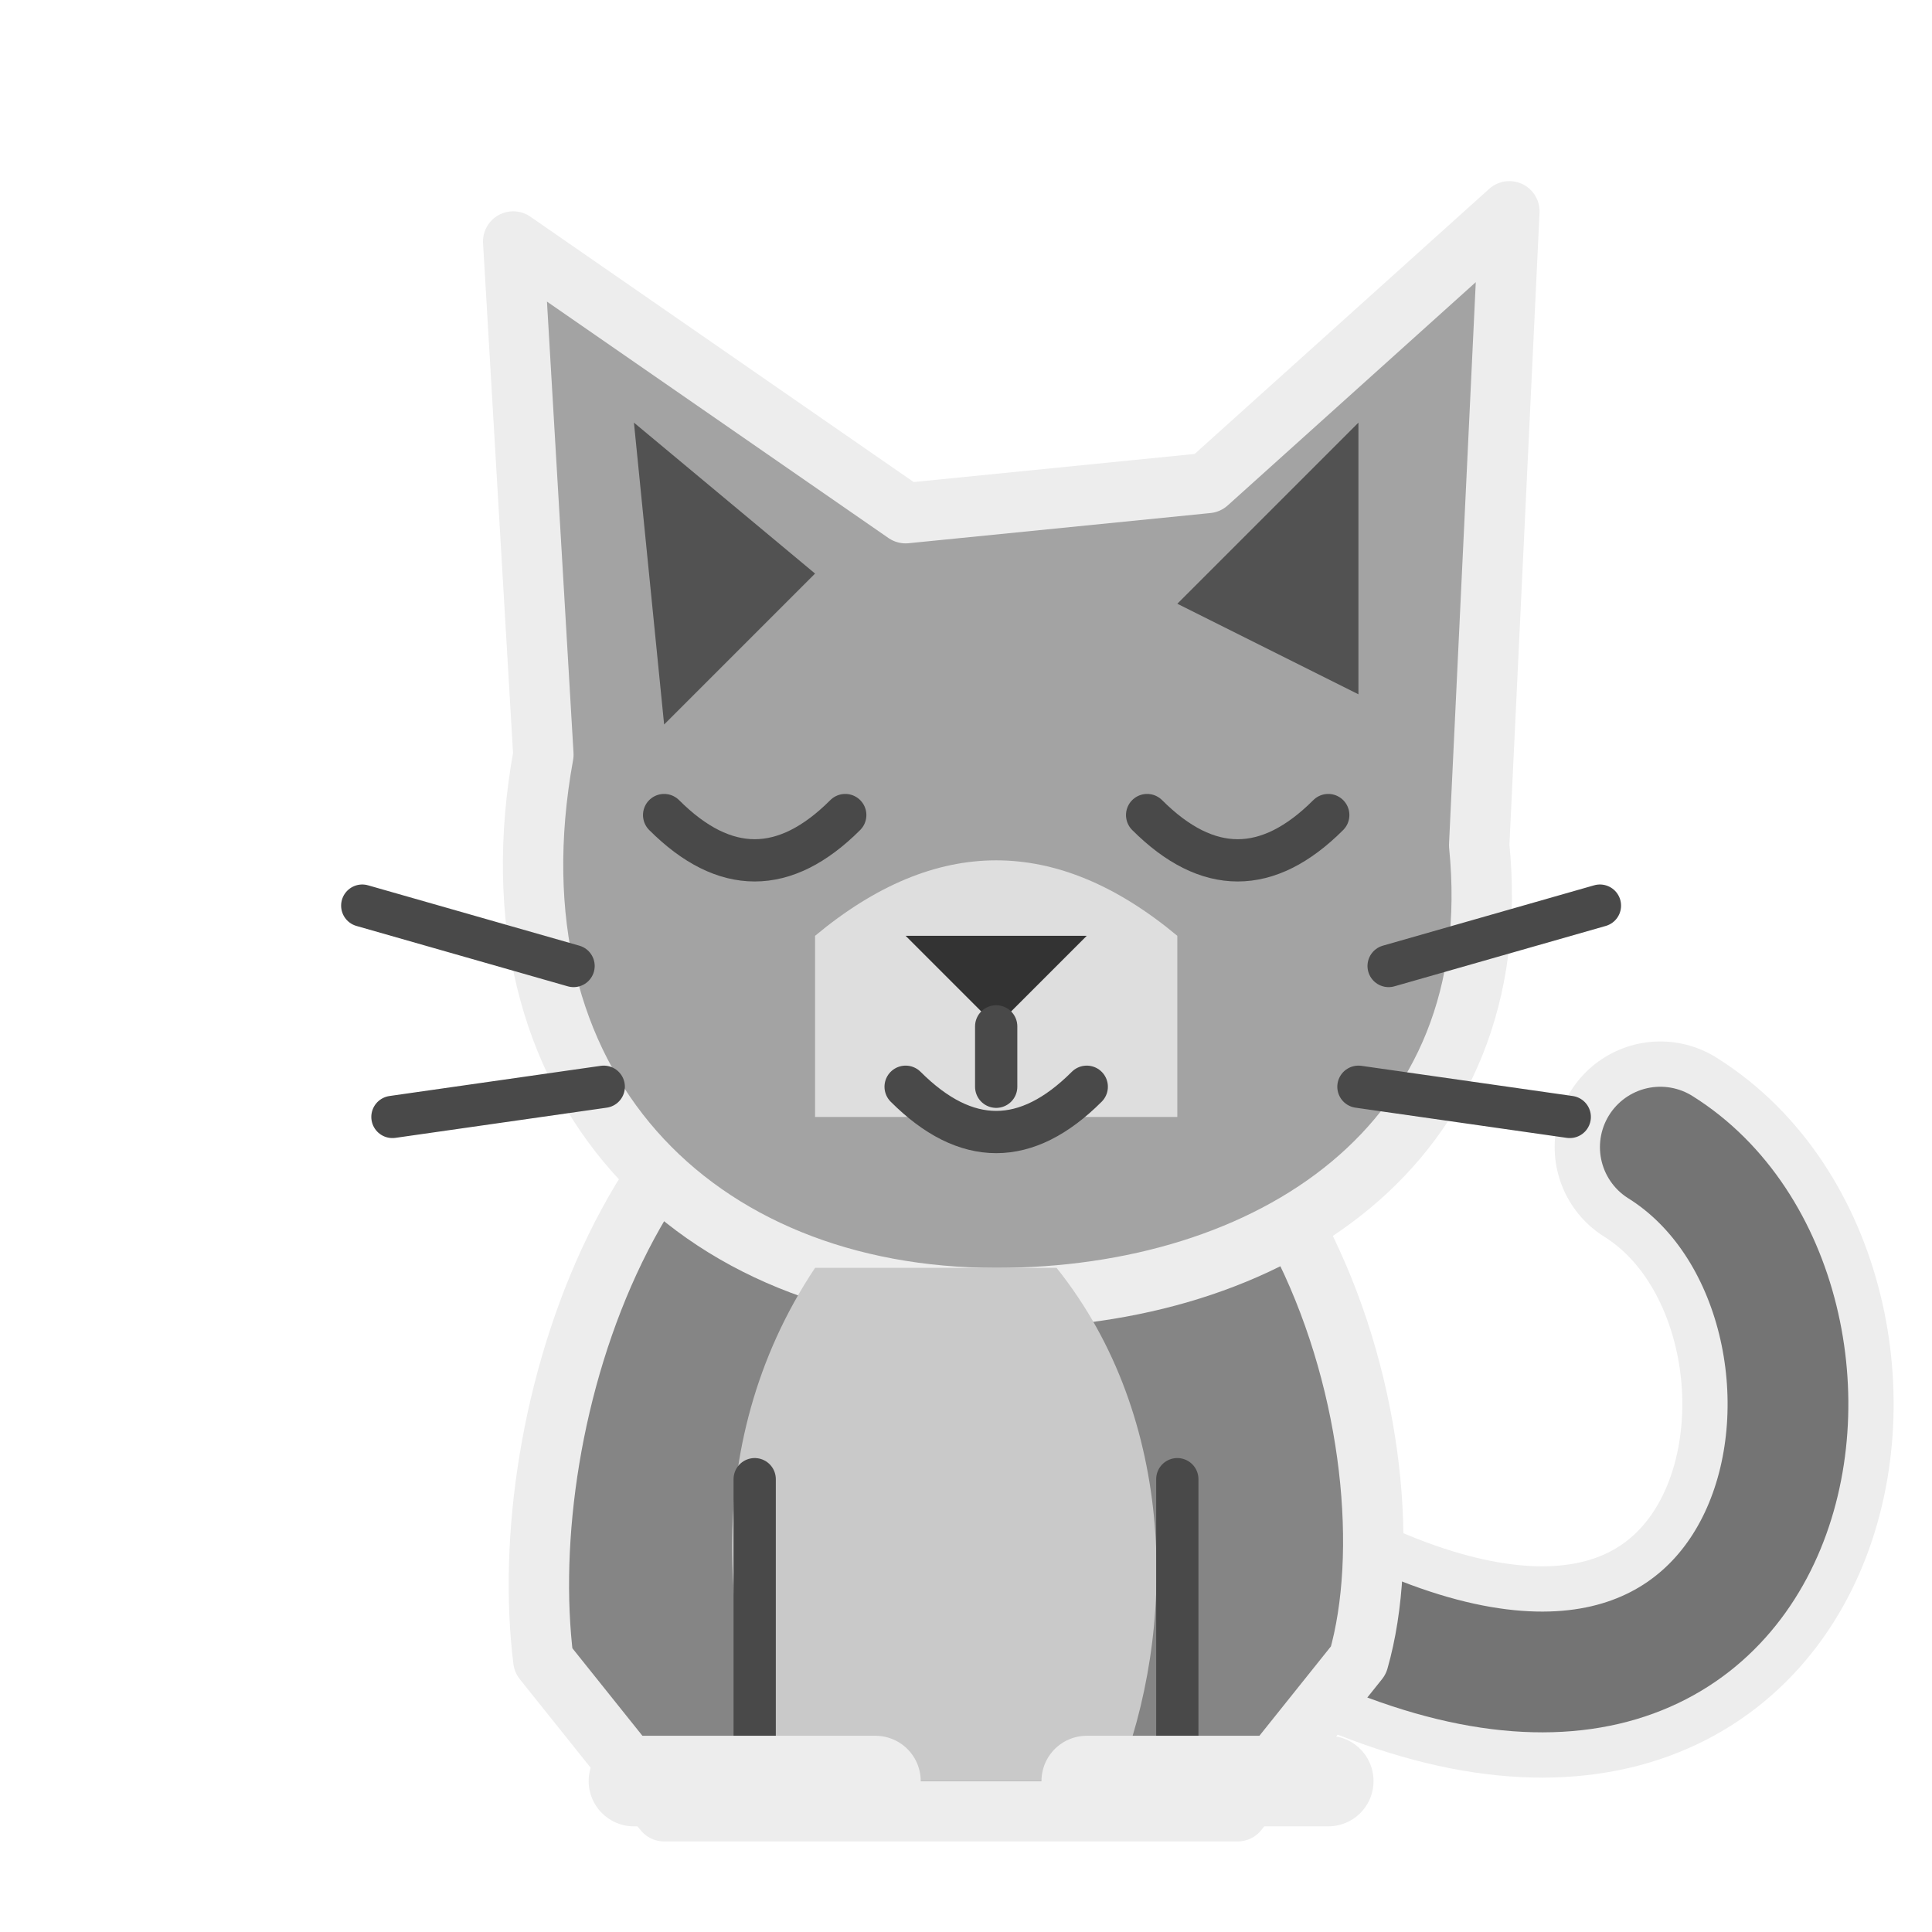
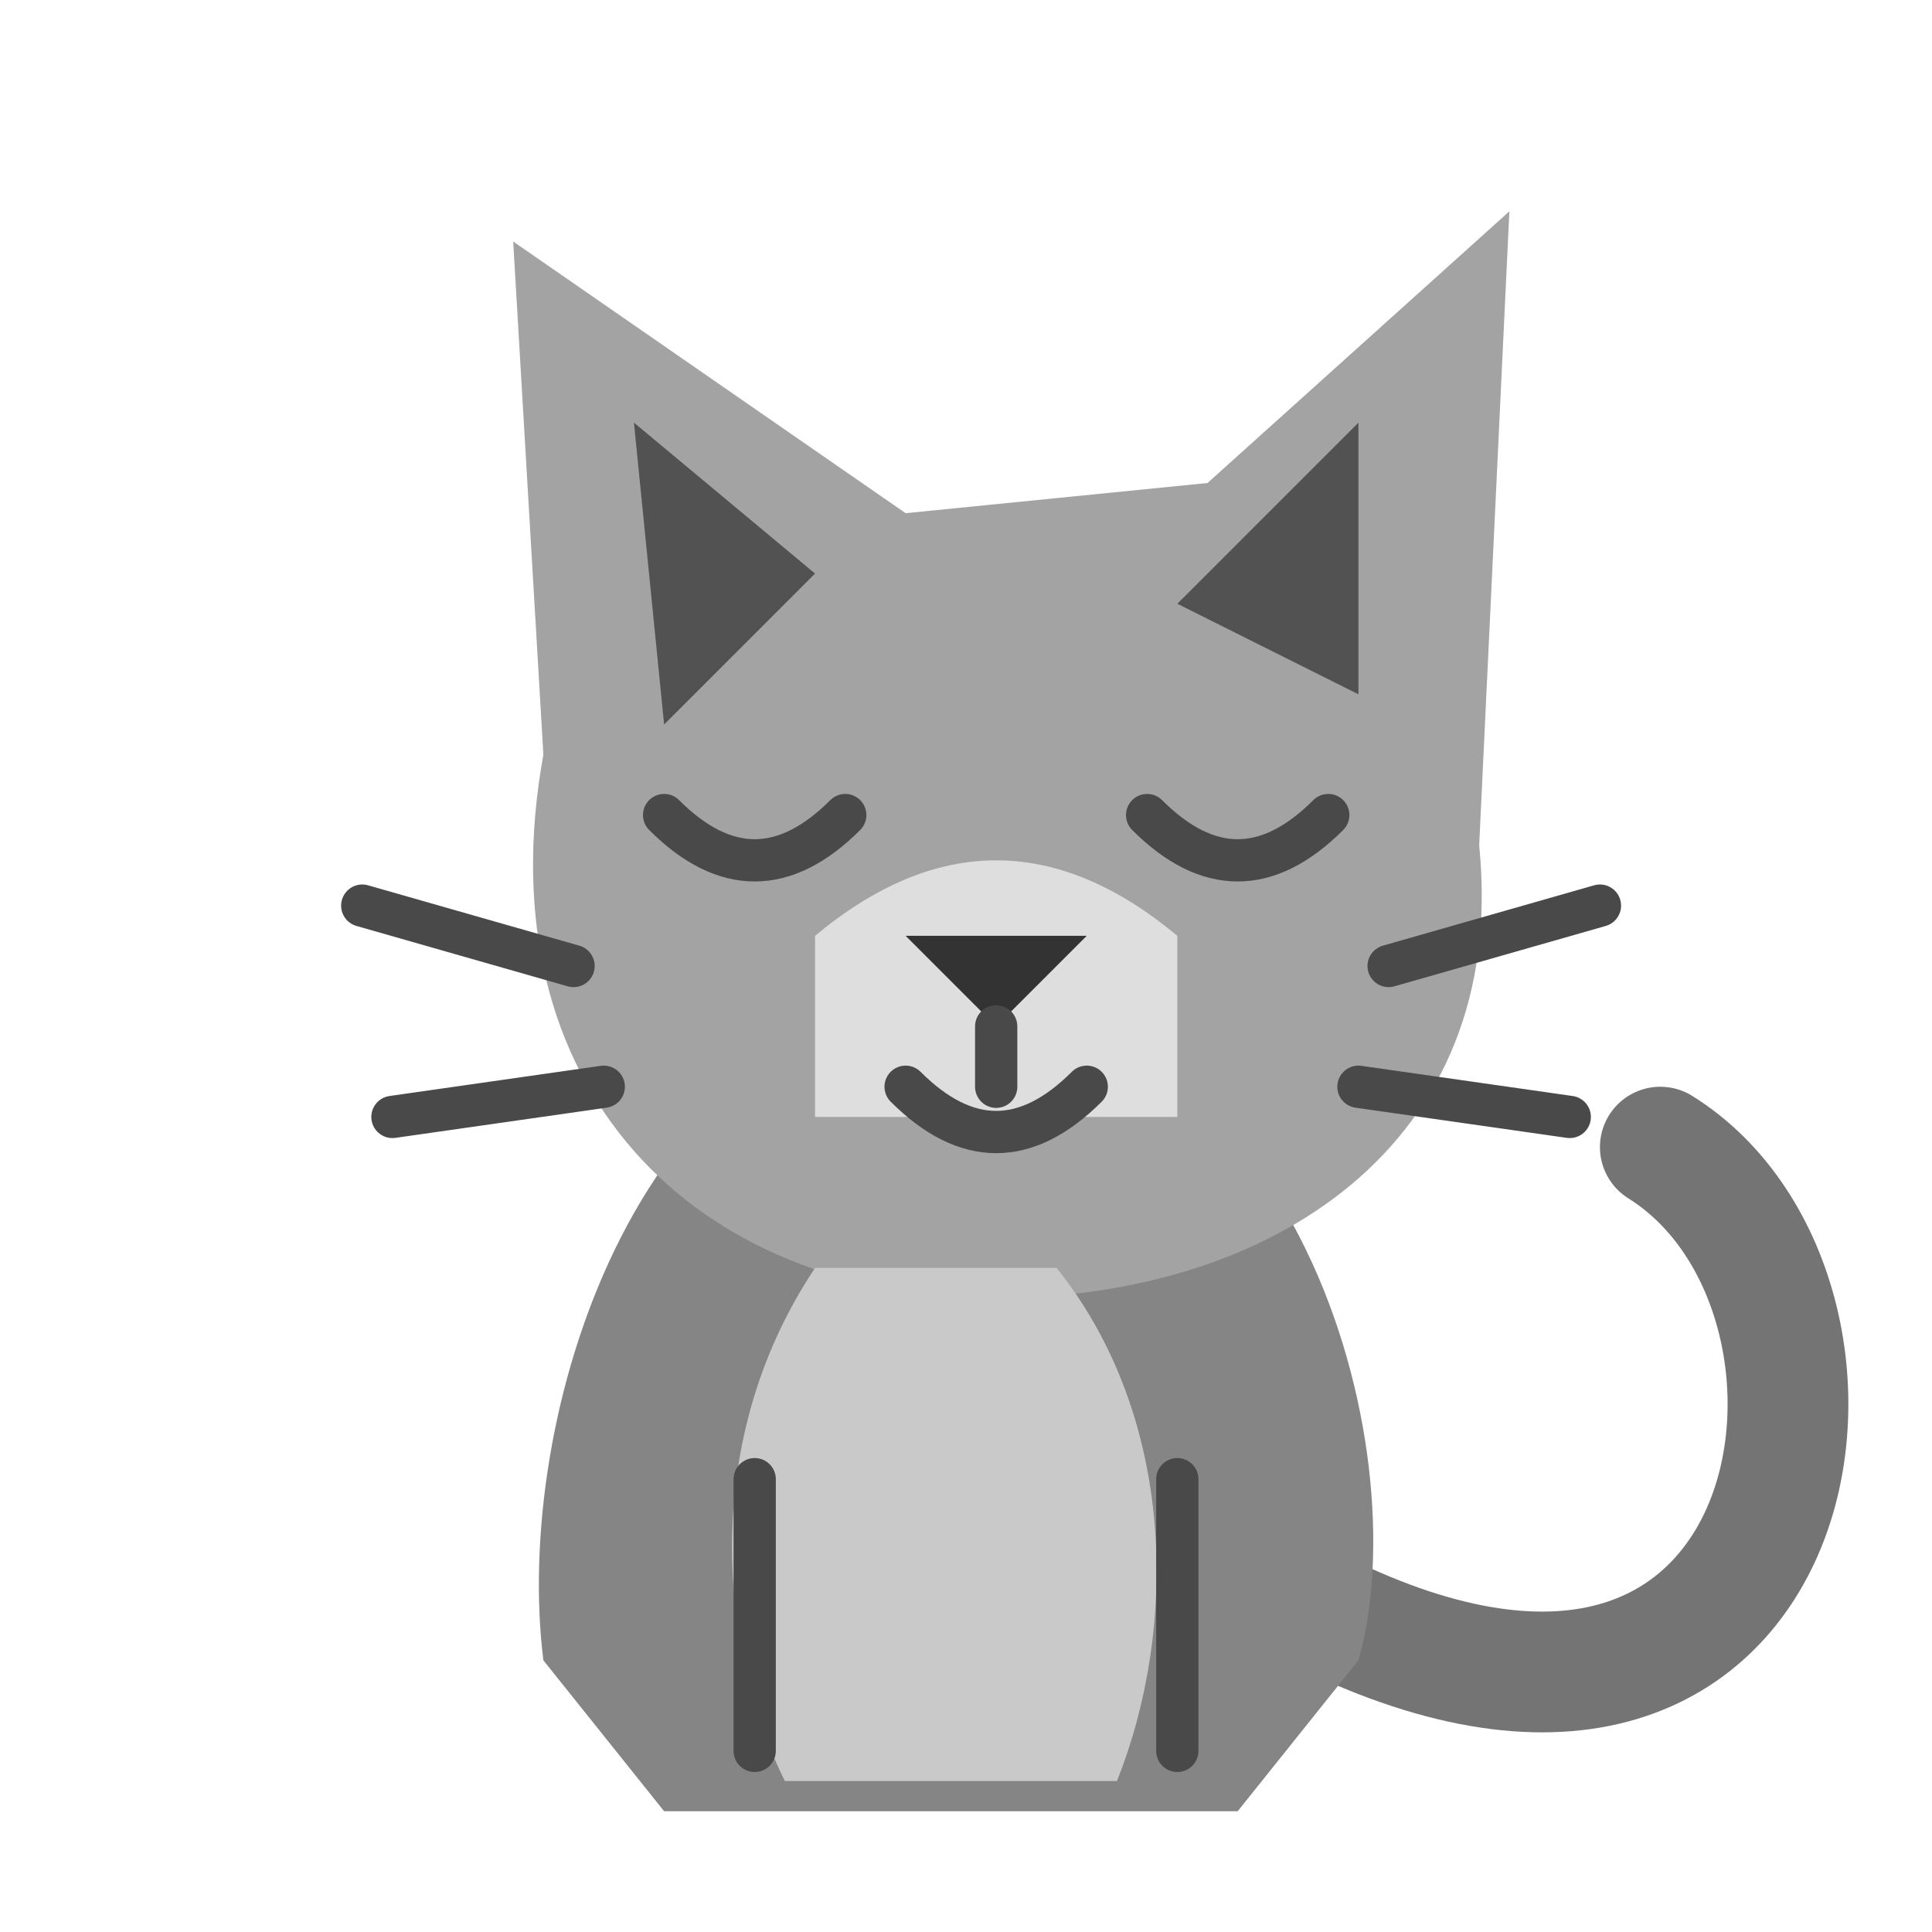
<svg xmlns="http://www.w3.org/2000/svg" width="64" height="64" viewBox="0 0 64 64">
-   <g stroke="#ededed" stroke-width="2" stroke-linecap="round" stroke-linejoin="round">
-     <path d="M43 53c17 9 20-10 12-15" fill="none" stroke-width="7" />
+   <g stroke-linecap="round">
    <path d="M43 53c17 9 20-10 12-15" fill="none" stroke="#747474" stroke-width="4" />
    <path d="M18 55c-1-8 3-21 13-22 12 0 16 15 14 22l-4 5H22z" fill="#858585" />
    <path d="M18 25 17 8l13 9 10-1 10-9-1 21c1 10-7 15-16 15-10 0-17-7-15-18z" fill="#a3a3a3" />
  </g>
  <path d="m21 14 1 10 5-5zm24 0-6 6 6 3z" fill="#525252" />
  <path d="M27 42c-4 6-3 13-1 17h11c2-5 2-12-2-17" fill="#c9c9c9" />
  <path d="M27 31q6-5 12 0v6H27z" fill="#dedede" />
  <path d="m30 31 6 0-3 3z" fill="#333333" />
  <g fill="none" stroke="#494949" stroke-width="1.4" stroke-linecap="round">
    <path d="M22 27q3 3 6 0m10 0q3 3 6 0M33 34v2m-3 0q3 3 6 0M19 32l-7-2m8 6-7 1m33-5 7-2m-8 6 7 1" />
    <path d="M25 49v9m14-9v9" />
  </g>
-   <path d="M21 59h8m7 0h8" stroke="#ededed" stroke-width="3" stroke-linecap="round" />
</svg>
